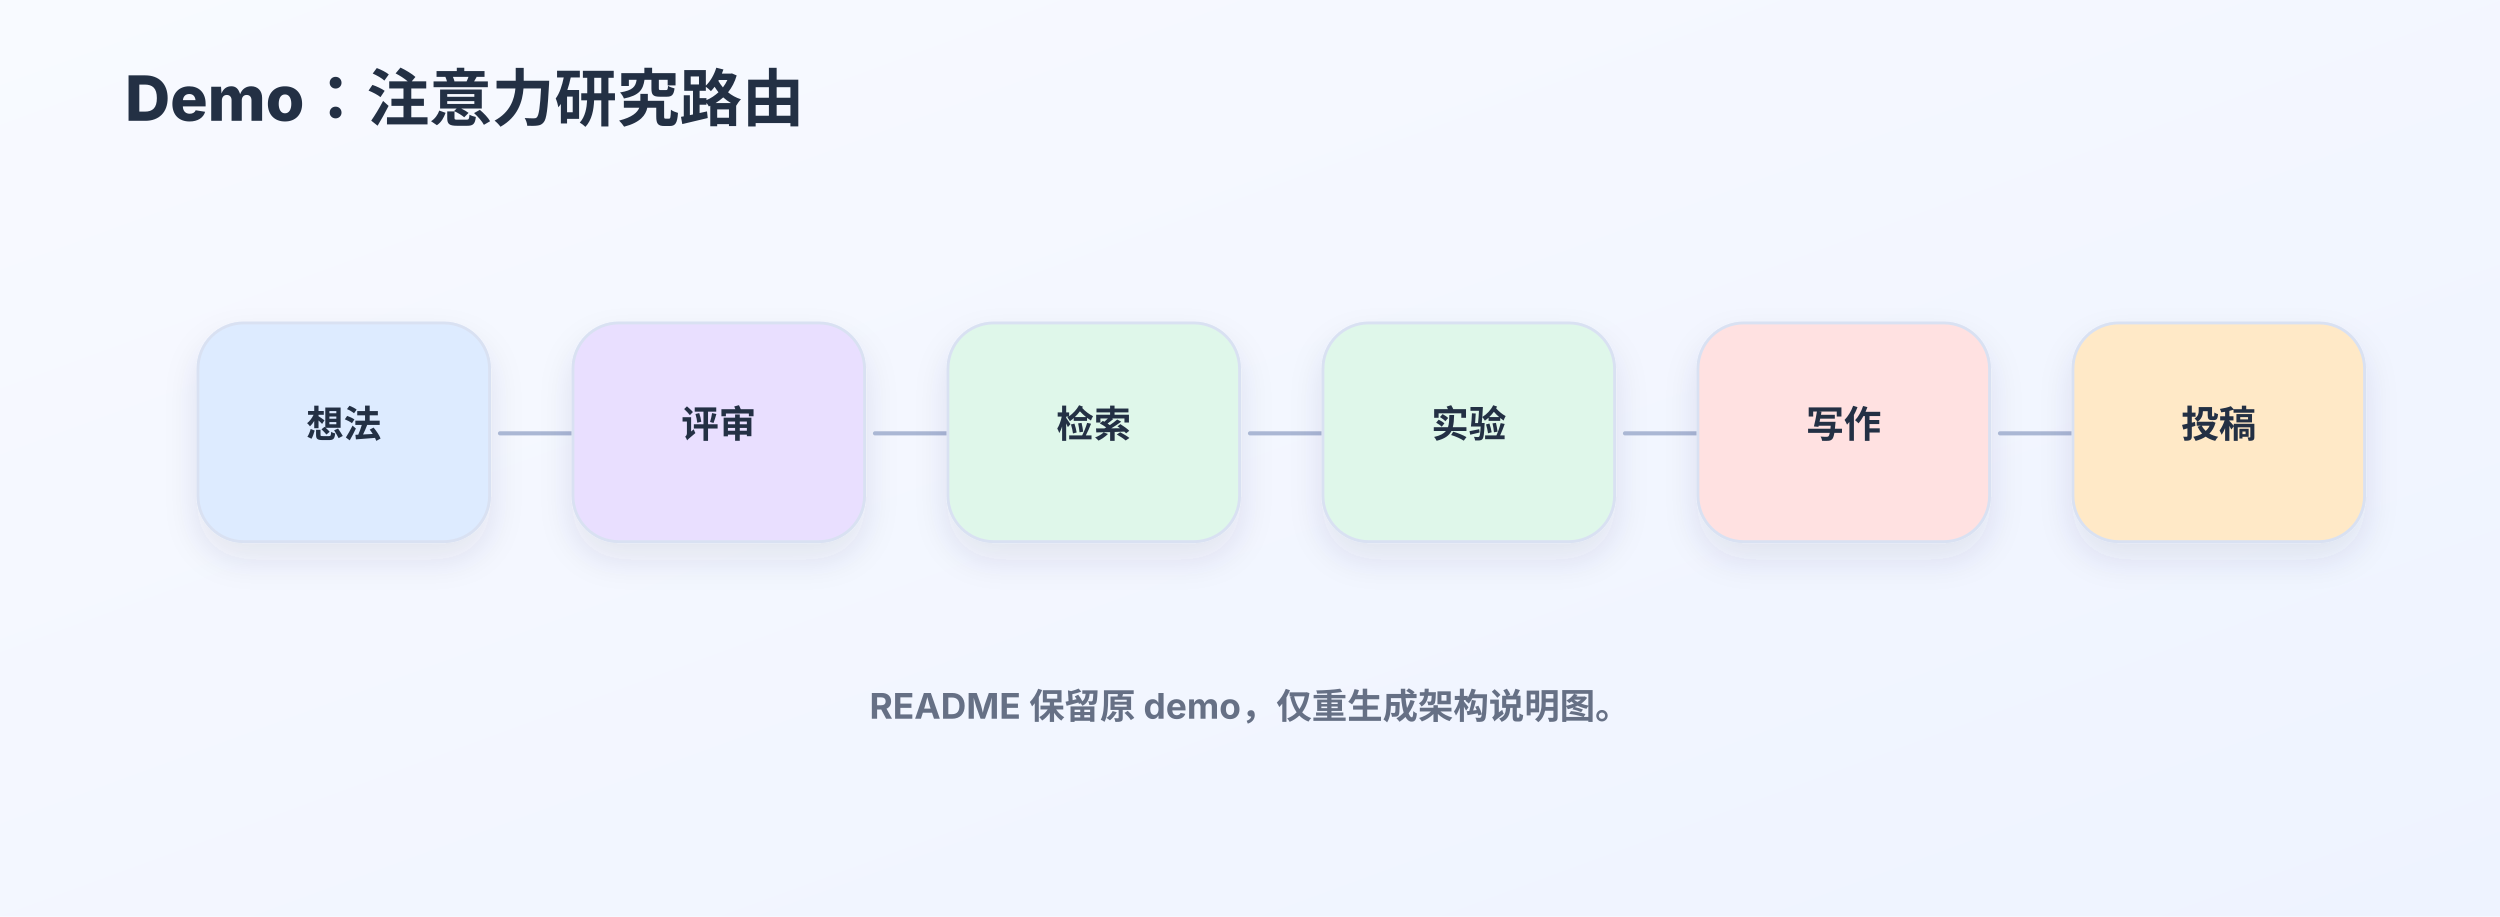
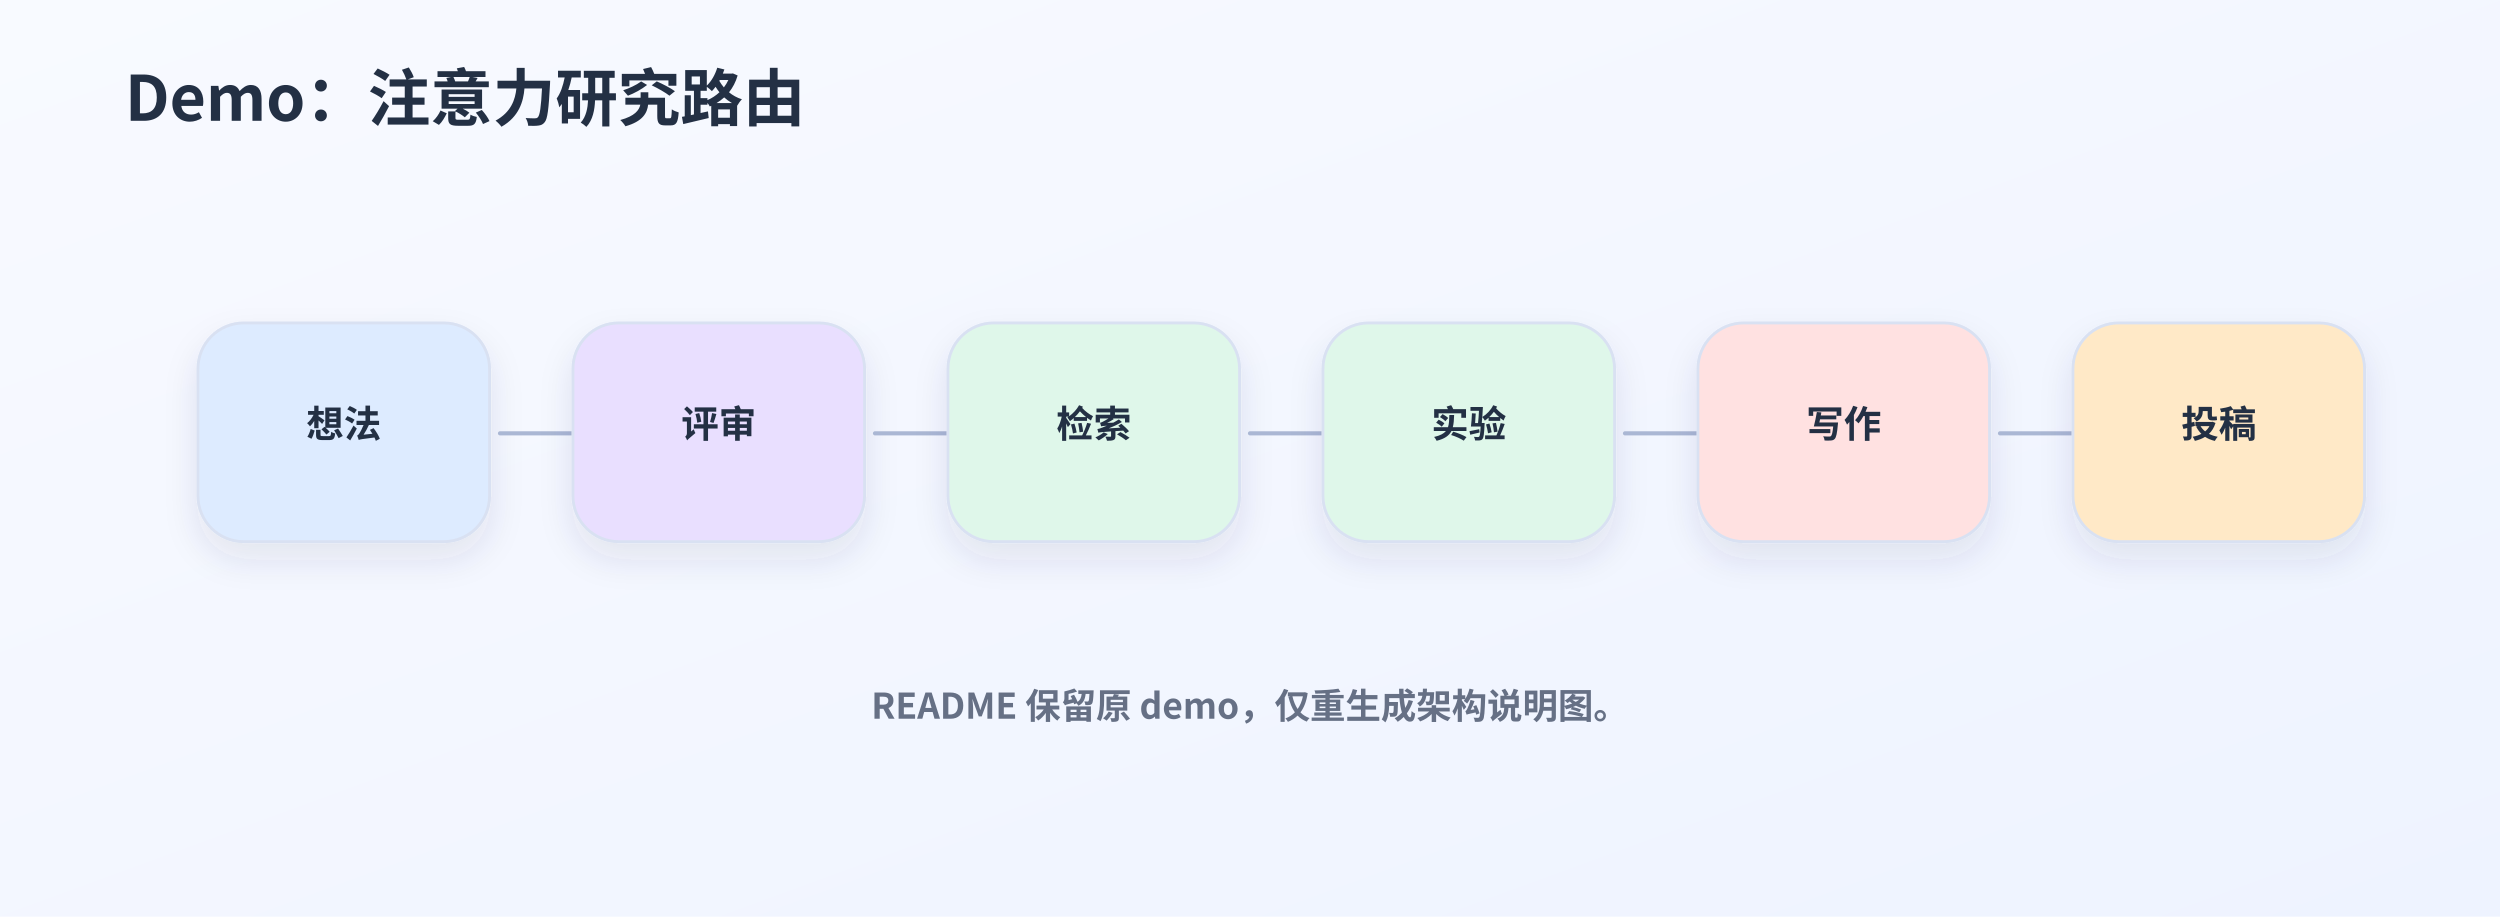
<svg xmlns="http://www.w3.org/2000/svg" width="1200" height="440" viewBox="0 0 1200 440" role="img">
  <defs>
    <marker id="arrow" viewBox="0 0 10 10" refX="8" refY="5" markerWidth="7" markerHeight="7" orient="auto-start-reverse">
      <path d="M 0 0 L 10 5 L 0 10 z" fill="#8EA0C5" />
    </marker>
    <filter id="softShadow" x="-15%" y="-20%" width="130%" height="145%">
      <feDropShadow dx="0" dy="8" stdDeviation="8" flood-color="#2F3A5F" flood-opacity="0.10" />
    </filter>
    <linearGradient id="hero" x1="0" x2="1" y1="0" y2="1">
      <stop offset="0%" stop-color="#F8FAFF" />
      <stop offset="100%" stop-color="#EEF3FF" />
    </linearGradient>
  </defs>
  <rect width="1200" height="440" fill="url(#hero)" />
  <style>
- text { font-family: Inter, "Noto Sans SC", "Microsoft YaHei", Arial, sans-serif; }
+ text { font-family: "Noto Sans CJK SC", "Noto Sans SC", "Microsoft YaHei", Arial, sans-serif; }
.small { fill: #667085; font-size: 13px; }
.mono { font-family: "JetBrains Mono", Consolas, monospace; }
</style>
  <text x="60" y="58" font-size="30" font-weight="800" fill="#233044" text-anchor="start">Demo：注意力研究路由</text>
  <rect x="95" y="155" width="140" height="105" rx="22" fill="#DDEBFF" stroke="#D9E1F2" stroke-width="1.4" filter="url(#softShadow)" />
  <text x="165" y="210" font-size="18" font-weight="850" fill="#233044" text-anchor="middle">想法</text>
  <line x1="240" y1="208" x2="300" y2="208" stroke="#AAB7D4" stroke-width="2.0" stroke-linecap="round" marker-end="url(#arrow)" />
  <rect x="275" y="155" width="140" height="105" rx="22" fill="#E9DFFF" stroke="#D9E1F2" stroke-width="1.4" filter="url(#softShadow)" />
  <text x="345" y="210" font-size="18" font-weight="850" fill="#233044" text-anchor="middle">评审</text>
  <line x1="420" y1="208" x2="480" y2="208" stroke="#AAB7D4" stroke-width="2.0" stroke-linecap="round" marker-end="url(#arrow)" />
  <rect x="455" y="155" width="140" height="105" rx="22" fill="#DFF7EA" stroke="#D9E1F2" stroke-width="1.4" filter="url(#softShadow)" />
  <text x="525" y="210" font-size="18" font-weight="850" fill="#233044" text-anchor="middle">检索</text>
  <line x1="600" y1="208" x2="660" y2="208" stroke="#AAB7D4" stroke-width="2.0" stroke-linecap="round" marker-end="url(#arrow)" />
  <rect x="635" y="155" width="140" height="105" rx="22" fill="#DFF7EA" stroke="#D9E1F2" stroke-width="1.4" filter="url(#softShadow)" />
  <text x="705" y="210" font-size="18" font-weight="850" fill="#233044" text-anchor="middle">实验</text>
  <line x1="780" y1="208" x2="840" y2="208" stroke="#AAB7D4" stroke-width="2.0" stroke-linecap="round" marker-end="url(#arrow)" />
  <rect x="815" y="155" width="140" height="105" rx="22" fill="#FFE1E1" stroke="#D9E1F2" stroke-width="1.4" filter="url(#softShadow)" />
  <text x="885" y="210" font-size="18" font-weight="850" fill="#233044" text-anchor="middle">写作</text>
  <line x1="960" y1="208" x2="1020" y2="208" stroke="#AAB7D4" stroke-width="2.0" stroke-linecap="round" marker-end="url(#arrow)" />
  <rect x="995" y="155" width="140" height="105" rx="22" fill="#FFE9C7" stroke="#D9E1F2" stroke-width="1.4" filter="url(#softShadow)" />
  <text x="1065" y="210" font-size="18" font-weight="850" fill="#233044" text-anchor="middle">投稿</text>
  <text x="600" y="345" font-size="17" font-weight="700" fill="#667085" text-anchor="middle">README 保留原 demo，仅重生成架构说明图。</text>
</svg>
